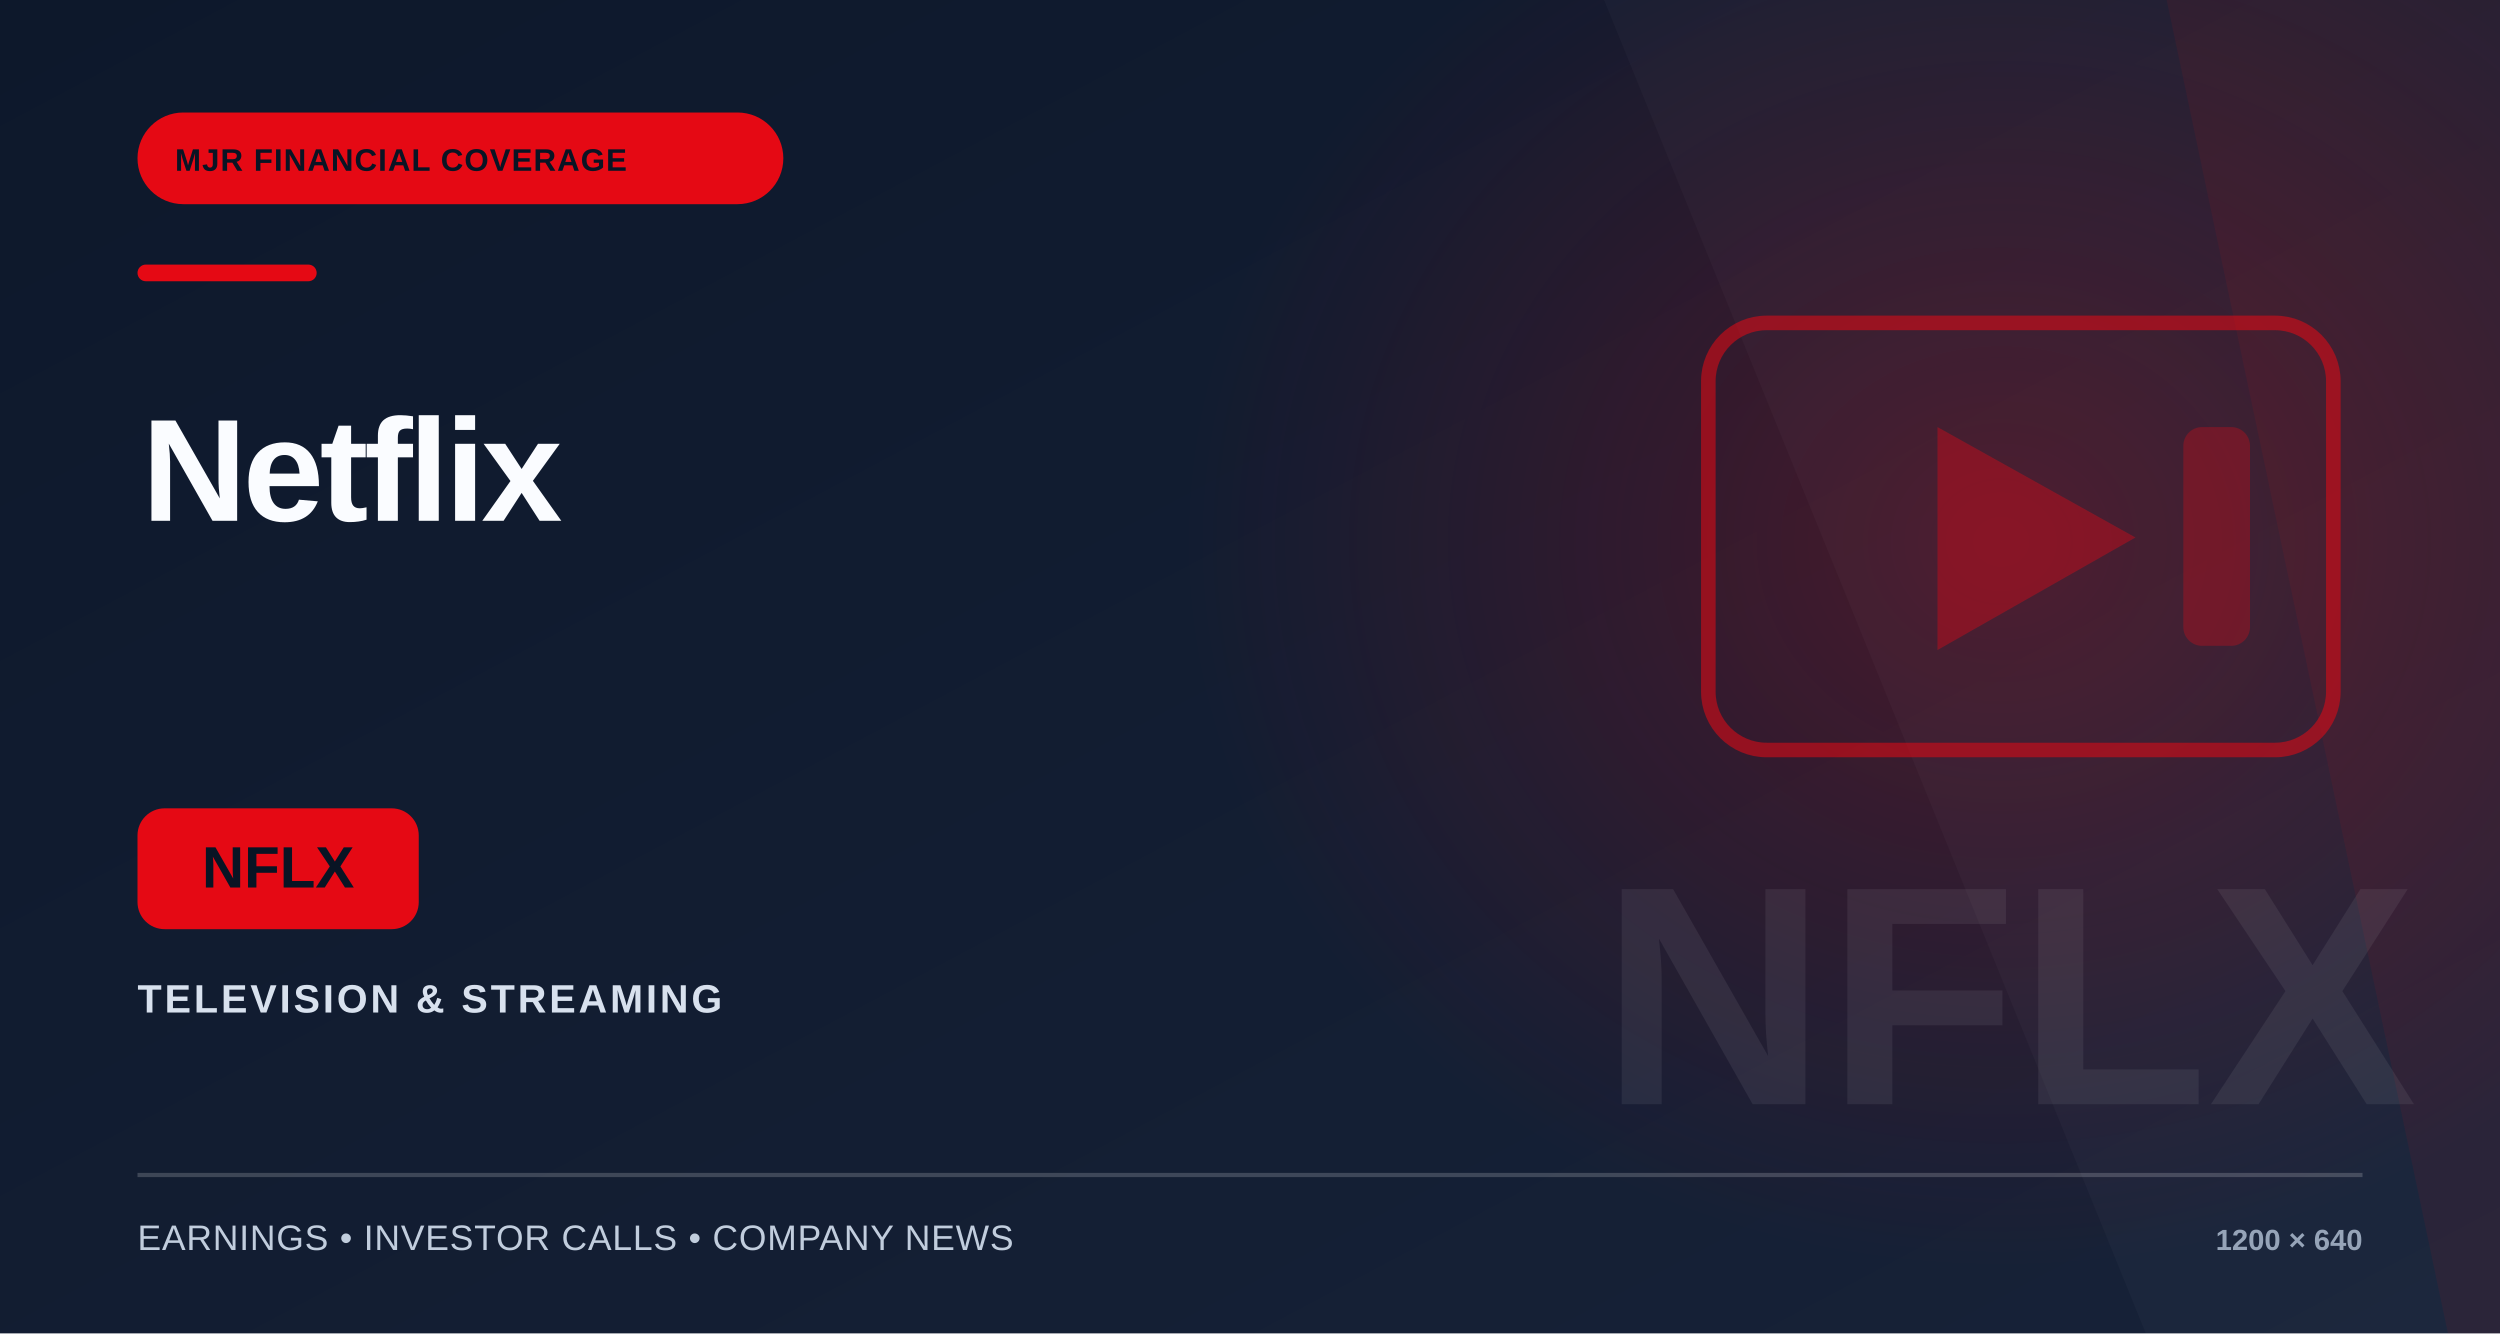
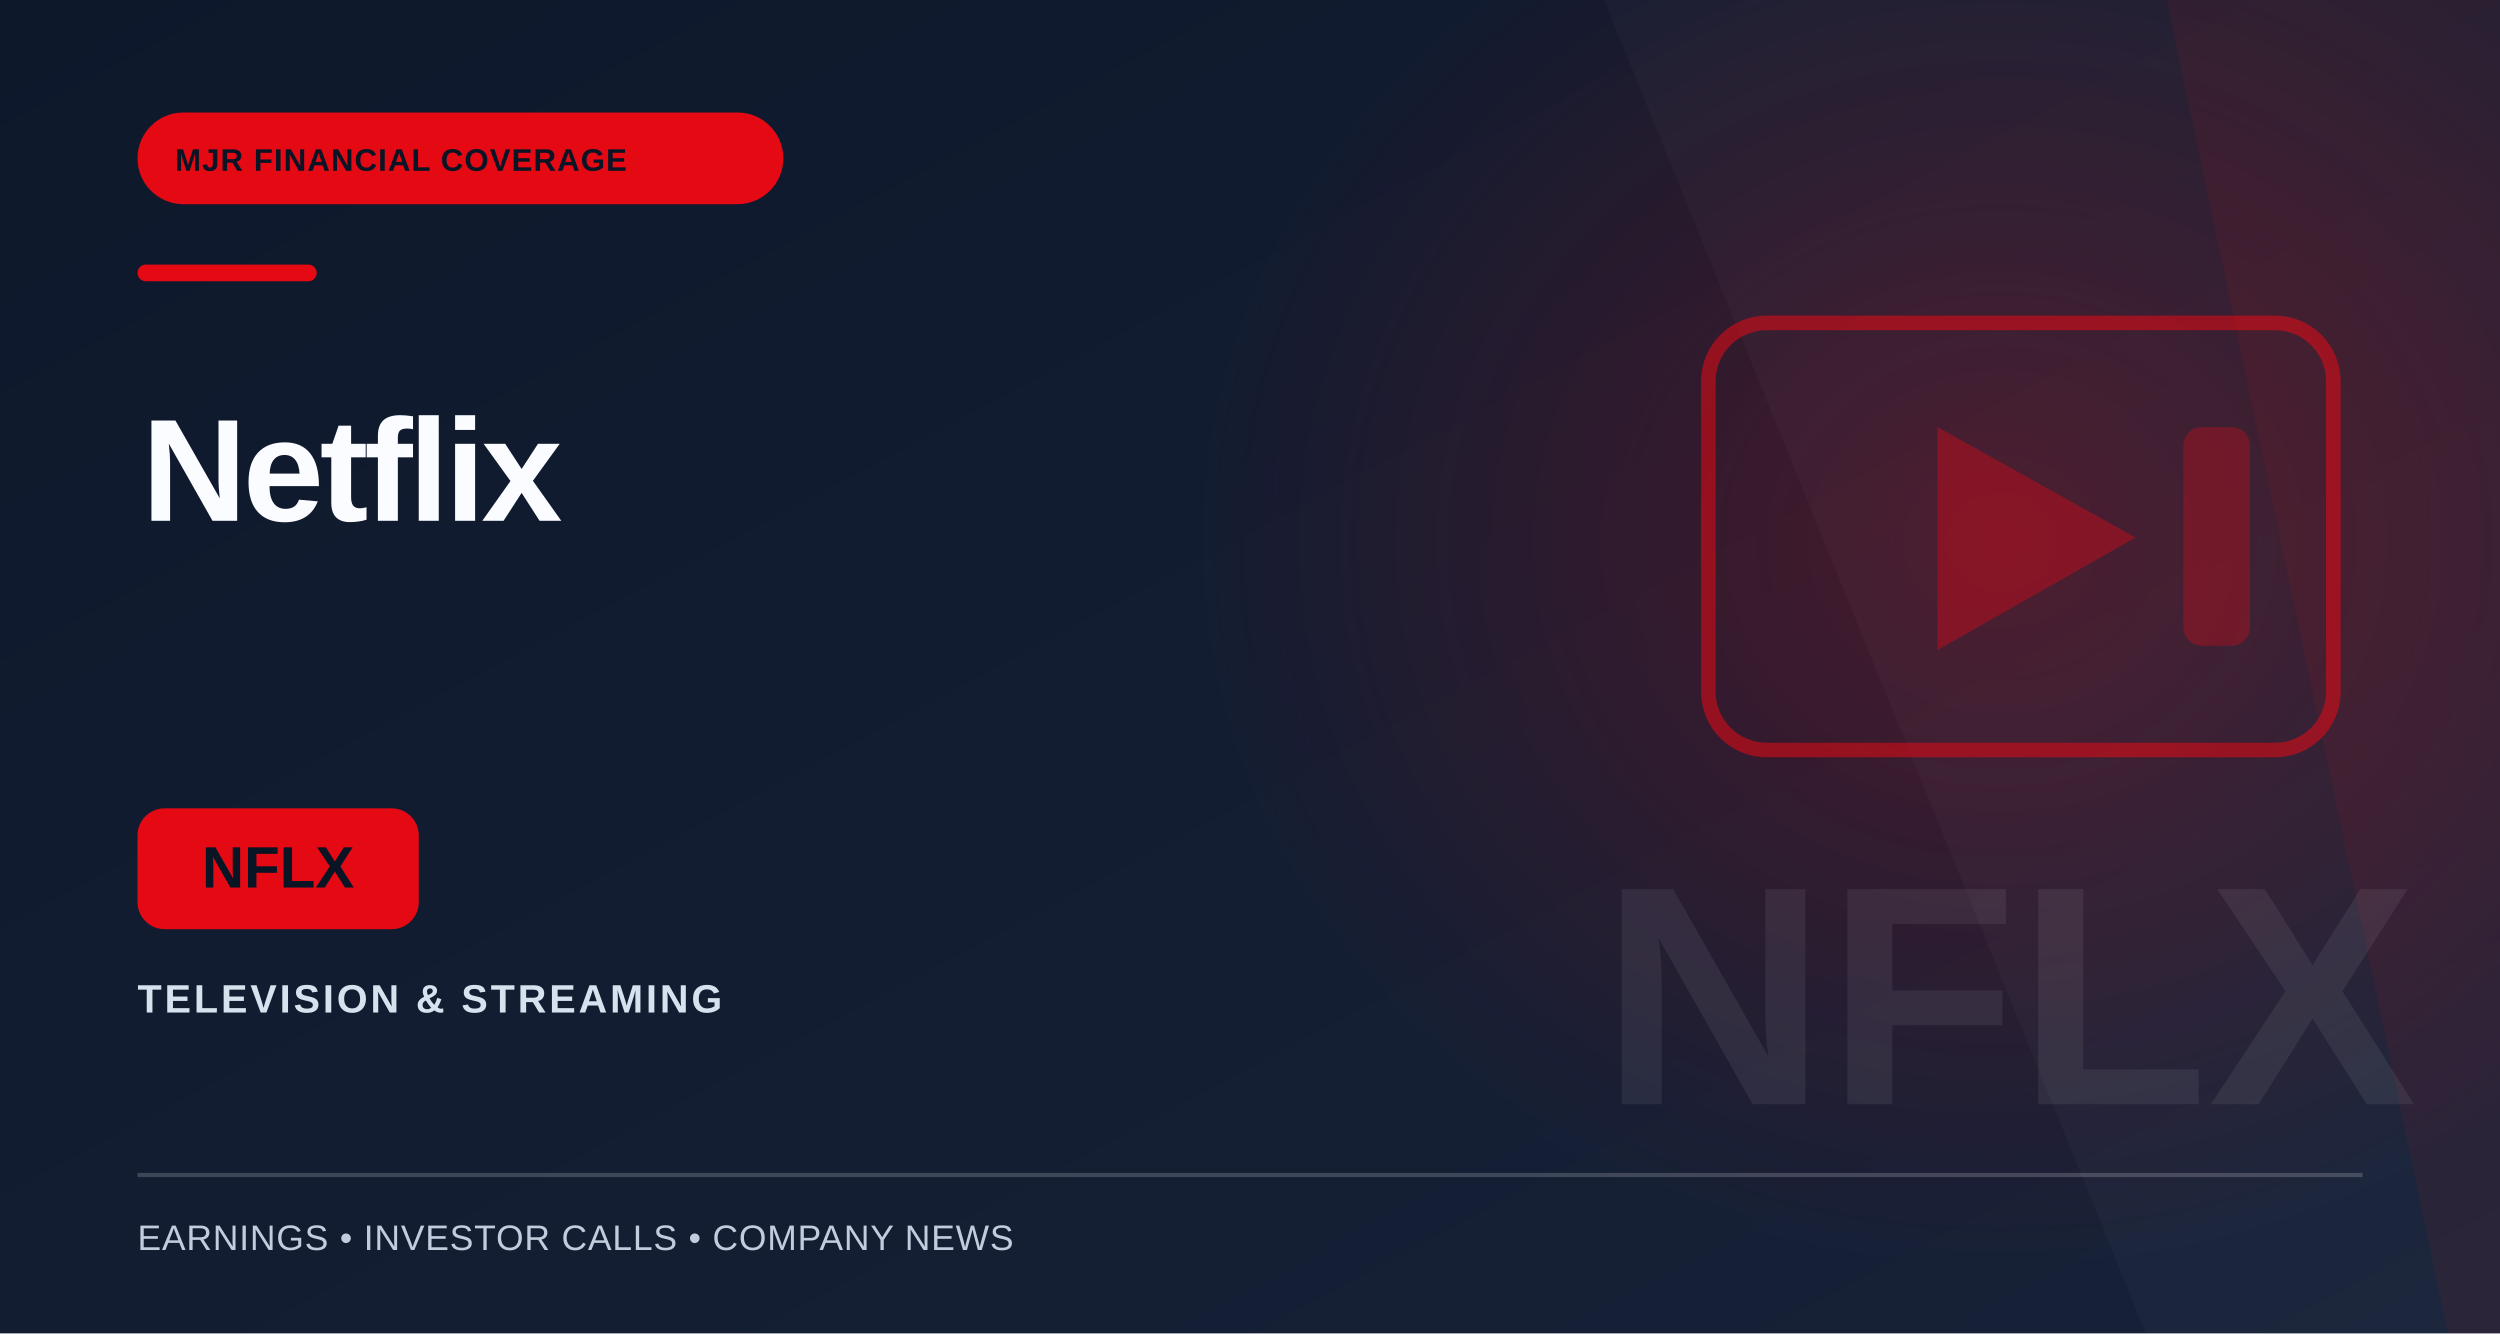
<svg xmlns="http://www.w3.org/2000/svg" width="1200" height="640" viewBox="0 0 1200 640" role="img" aria-labelledby="title desc">
  <defs>
    <linearGradient id="bg" x1="0" x2="1" y1="0" y2="1">
      <stop offset="0" stop-color="#0d182b" />
      <stop offset="1" stop-color="#172238" />
    </linearGradient>
    <radialGradient id="glow">
      <stop offset="0" stop-color="#E50914" stop-opacity=".26" />
      <stop offset="1" stop-color="#E50914" stop-opacity="0" />
    </radialGradient>
    <style>.title{font-family:Arial,Helvetica,sans-serif;font-weight:700;letter-spacing:-2px;fill:#fafcff}.label{font-family:Arial,Helvetica,sans-serif;font-weight:700}</style>
  </defs>
  <rect width="1200" height="640" fill="url(#bg)" />
  <ellipse cx="960" cy="260" rx="390" ry="350" fill="url(#glow)" />
  <path d="M770 0h430v640h-170z" fill="#fff" opacity=".025" />
  <path d="M1040 0h160v640h-25z" fill="#E50914" opacity=".075" />
  <g stroke="#E50914" stroke-width="7" fill="none" opacity=".55">
    <rect x="820" y="155" width="300" height="205" rx="28" />
    <path d="M930 205l95 53-95 54z" fill="#E50914" stroke="none" opacity=".7" />
    <rect x="1048" y="205" width="32" height="105" rx="9" fill="#E50914" stroke="none" opacity=".55" />
  </g>
  <text x="1160" y="530" text-anchor="end" class="label" font-size="150px" fill="#fff" opacity=".07">NFLX</text>
  <rect x="66" y="54" width="310" height="44" rx="22" fill="#E50914" />
  <text x="84" y="82" class="label" font-size="15px" letter-spacing=".5" fill="#0a1424">MJR FINANCIAL COVERAGE</text>
  <rect x="66" y="127" width="86" height="8" rx="4" fill="#E50914" />
  <text x="68" y="250" class="title" font-size="70px">Netflix</text>
  <rect x="66" y="388" width="135" height="58" rx="13" fill="#E50914" />
  <text x="133.5" y="426" text-anchor="middle" class="label" font-size="28px" fill="#091424">NFLX</text>
  <text x="66" y="486" class="label" font-size="19px" letter-spacing="1.4" fill="#d8e1ee">TELEVISION &amp; STREAMING</text>
  <path d="M66 564H1134" stroke="#fff" stroke-opacity=".18" stroke-width="2" />
  <text x="66" y="600" font-family="Arial,Helvetica,sans-serif" font-size="17px" letter-spacing=".4" fill="#c1cddd">EARNINGS  •  INVESTOR CALLS  •  COMPANY NEWS</text>
-   <text x="1134" y="600" text-anchor="end" class="label" font-size="14px" fill="#96a4b8">1200 × 640</text>
</svg>
